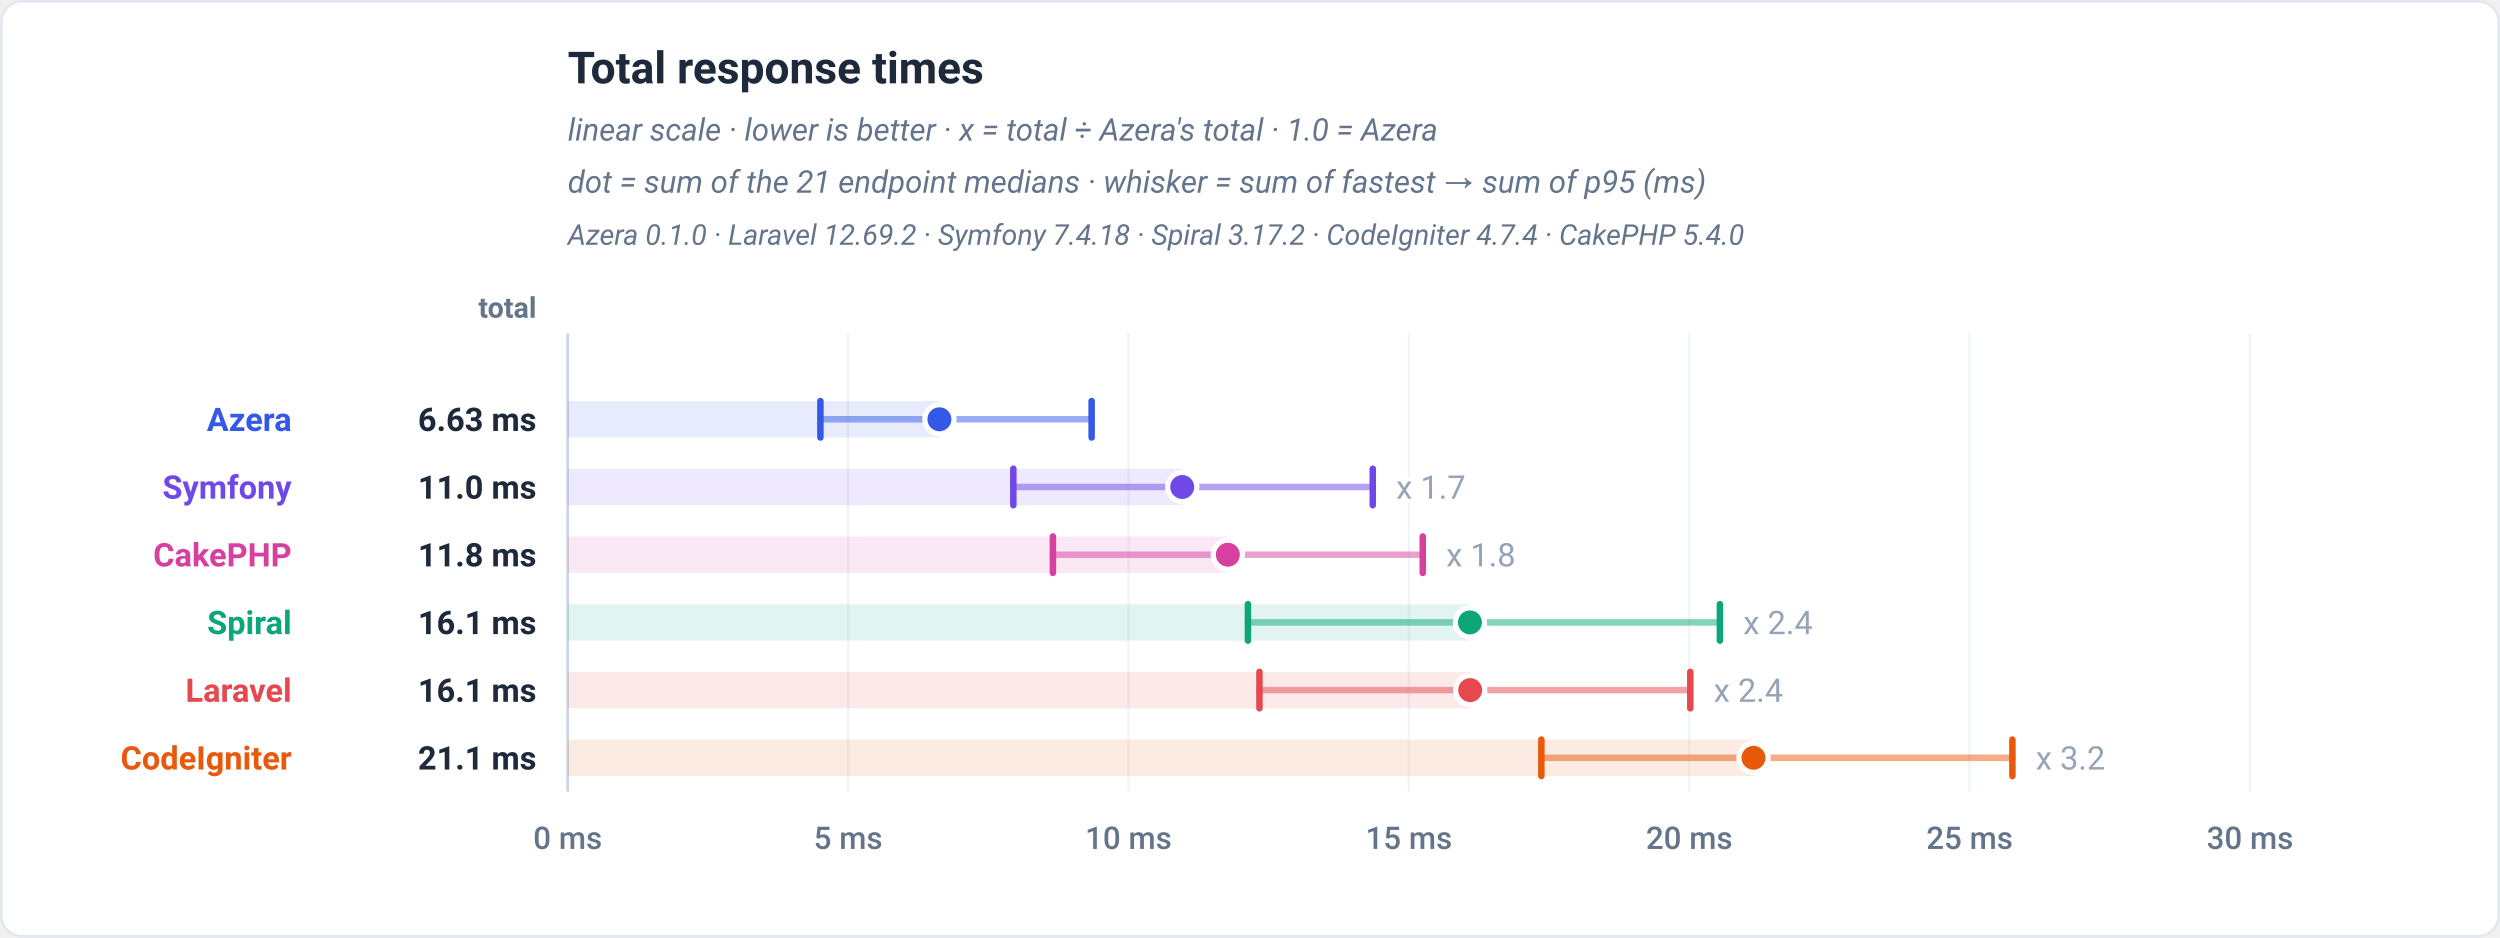
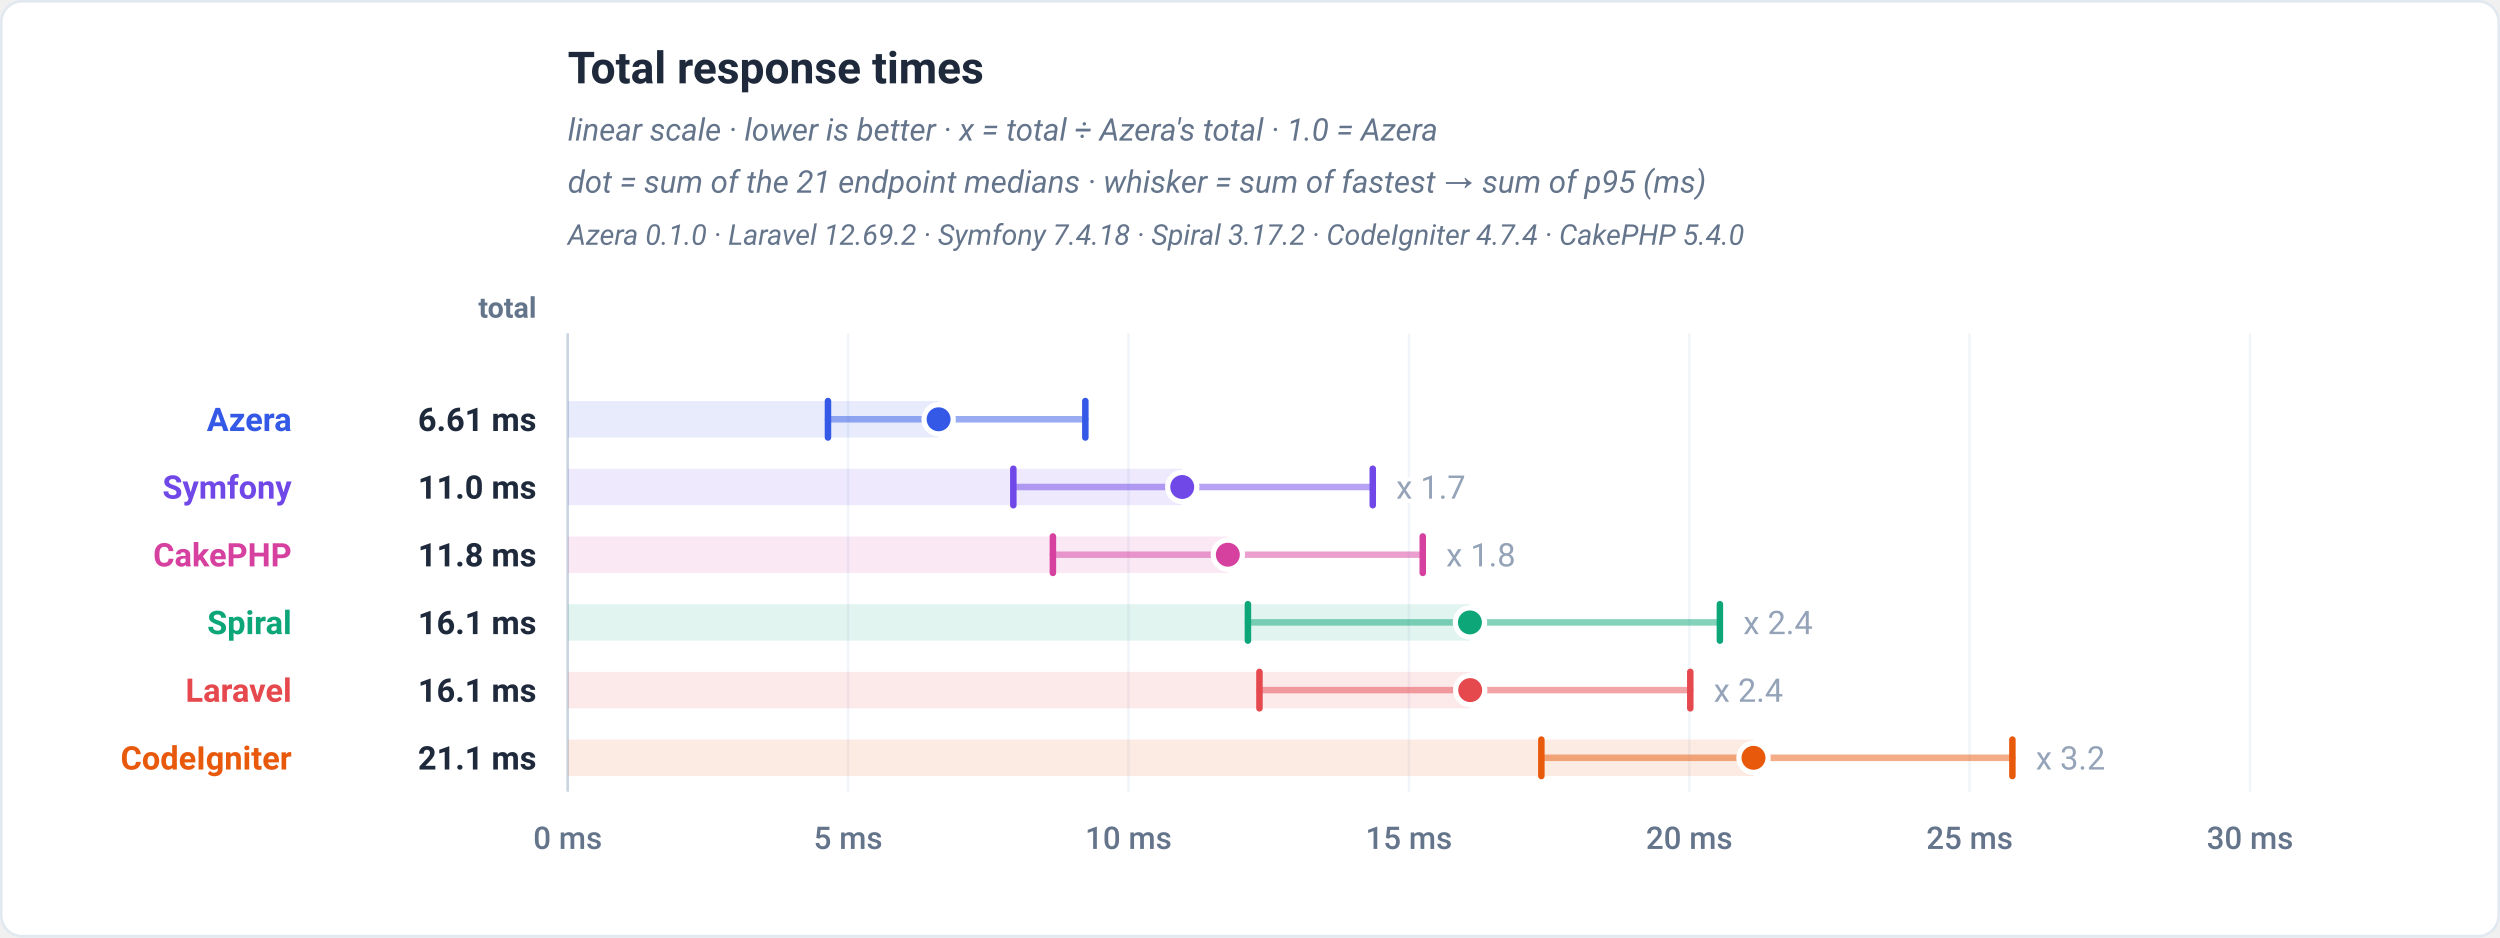
<svg xmlns="http://www.w3.org/2000/svg" viewBox="0 0 960 360" width="960" height="360" role="img" font-family="-apple-system,BlinkMacSystemFont,'Segoe UI',Roboto,Helvetica,Arial,sans-serif">
  <rect x="0.5" y="0.5" width="959" height="359" rx="8" fill="#ffffff" stroke="#e2e8f0" />
  <text x="218" y="32" font-family="-apple-system,BlinkMacSystemFont,'Segoe UI',Roboto,Helvetica,Arial,sans-serif" font-size="17" font-weight="700" fill="#1e293b" text-anchor="start">Total response times</text>
  <text x="218" y="54" font-family="-apple-system,BlinkMacSystemFont,'Segoe UI',Roboto,Helvetica,Arial,sans-serif" font-size="12" font-weight="400" fill="#64748b" text-anchor="start" font-style="italic">linear scale · lower is better · x = total ÷ Azera's total · 1.0 = Azera</text>
  <text x="218" y="74" font-family="-apple-system,BlinkMacSystemFont,'Segoe UI',Roboto,Helvetica,Arial,sans-serif" font-size="12" font-weight="400" fill="#64748b" text-anchor="start" font-style="italic">dot = sum of the 21 endpoint medians · whisker = sum of fastest → sum of p95 (ms)</text>
  <text x="218" y="94" font-family="-apple-system,BlinkMacSystemFont,'Segoe UI',Roboto,Helvetica,Arial,sans-serif" font-size="11" font-weight="400" fill="#64748b" text-anchor="start" font-style="italic">Azera 0.1.0 · Laravel 12.69.2 · Symfony 7.4.18 · Spiral 3.17.2 · CodeIgniter 4.7.4 · CakePHP 5.4.0</text>
  <text x="206" y="122" font-family="-apple-system,BlinkMacSystemFont,'Segoe UI',Roboto,Helvetica,Arial,sans-serif" font-size="11" font-weight="600" fill="#64748b" text-anchor="end">total</text>
  <line x1="218" y1="128" x2="218" y2="304" stroke="#f1f5f9" stroke-width="1" />
  <text x="218" y="326" font-family="-apple-system,BlinkMacSystemFont,'Segoe UI',Roboto,Helvetica,Arial,sans-serif" font-size="12" font-weight="500" fill="#64748b" text-anchor="middle">0 ms</text>
  <line x1="325.67" y1="128" x2="325.67" y2="304" stroke="#f1f5f9" stroke-width="1" />
  <text x="325.67" y="326" font-family="-apple-system,BlinkMacSystemFont,'Segoe UI',Roboto,Helvetica,Arial,sans-serif" font-size="12" font-weight="500" fill="#64748b" text-anchor="middle">5 ms</text>
  <line x1="433.33" y1="128" x2="433.33" y2="304" stroke="#f1f5f9" stroke-width="1" />
  <text x="433.33" y="326" font-family="-apple-system,BlinkMacSystemFont,'Segoe UI',Roboto,Helvetica,Arial,sans-serif" font-size="12" font-weight="500" fill="#64748b" text-anchor="middle">10 ms</text>
  <line x1="541" y1="128" x2="541" y2="304" stroke="#f1f5f9" stroke-width="1" />
  <text x="541" y="326" font-family="-apple-system,BlinkMacSystemFont,'Segoe UI',Roboto,Helvetica,Arial,sans-serif" font-size="12" font-weight="500" fill="#64748b" text-anchor="middle">15 ms</text>
  <line x1="648.67" y1="128" x2="648.67" y2="304" stroke="#f1f5f9" stroke-width="1" />
  <text x="648.67" y="326" font-family="-apple-system,BlinkMacSystemFont,'Segoe UI',Roboto,Helvetica,Arial,sans-serif" font-size="12" font-weight="500" fill="#64748b" text-anchor="middle">20 ms</text>
  <line x1="756.33" y1="128" x2="756.33" y2="304" stroke="#f1f5f9" stroke-width="1" />
  <text x="756.33" y="326" font-family="-apple-system,BlinkMacSystemFont,'Segoe UI',Roboto,Helvetica,Arial,sans-serif" font-size="12" font-weight="500" fill="#64748b" text-anchor="middle">25 ms</text>
  <line x1="864" y1="128" x2="864" y2="304" stroke="#f1f5f9" stroke-width="1" />
  <text x="864" y="326" font-family="-apple-system,BlinkMacSystemFont,'Segoe UI',Roboto,Helvetica,Arial,sans-serif" font-size="12" font-weight="500" fill="#64748b" text-anchor="middle">30 ms</text>
  <line x1="218" y1="128" x2="218" y2="304" stroke="#cbd5e1" stroke-width="1" />
-   <rect x="218" y="154" width="142.73" height="14" fill="#3459e6" fill-opacity="0.12" />
-   <line x1="315.03" y1="161" x2="419.19" y2="161" stroke="#3459e6" stroke-width="2.5" stroke-linecap="round" opacity="0.5" />
-   <line x1="315.03" y1="154" x2="315.03" y2="168" stroke="#3459e6" stroke-width="2.5" stroke-linecap="round" />
-   <line x1="419.19" y1="154" x2="419.19" y2="168" stroke="#3459e6" stroke-width="2.5" stroke-linecap="round" />
-   <circle cx="360.73" cy="161" r="5.6" fill="#3459e6" stroke="#ffffff" stroke-width="2" />
+   <rect x="218" y="154" width="142.42" height="14" fill="#3459e6" fill-opacity="0.12" />
+   <line x1="317.94" y1="161" x2="416.77" y2="161" stroke="#3459e6" stroke-width="2.5" stroke-linecap="round" opacity="0.5" />
+   <line x1="317.94" y1="154" x2="317.94" y2="168" stroke="#3459e6" stroke-width="2.5" stroke-linecap="round" />
+   <line x1="416.77" y1="154" x2="416.77" y2="168" stroke="#3459e6" stroke-width="2.5" stroke-linecap="round" />
+   <circle cx="360.42" cy="161" r="5.6" fill="#3459e6" stroke="#ffffff" stroke-width="2" />
  <text x="112" y="165.5" font-family="-apple-system,BlinkMacSystemFont,'Segoe UI',Roboto,Helvetica,Arial,sans-serif" font-size="12.5" font-weight="700" fill="#3459e6" text-anchor="end">Azera</text>
-   <text x="206" y="165.5" font-family="-apple-system,BlinkMacSystemFont,'Segoe UI',Roboto,Helvetica,Arial,sans-serif" font-size="12.5" font-weight="700" fill="#1e293b" text-anchor="end">6.63 ms</text>
+   <text x="206" y="165.5" font-family="-apple-system,BlinkMacSystemFont,'Segoe UI',Roboto,Helvetica,Arial,sans-serif" font-size="12.5" font-weight="700" fill="#1e293b" text-anchor="end">6.61 ms</text>
  <rect x="218" y="180" width="235.97" height="14" fill="#7048e8" fill-opacity="0.12" />
  <line x1="389.12" y1="187" x2="527.14" y2="187" stroke="#7048e8" stroke-width="2.5" stroke-linecap="round" opacity="0.5" />
  <line x1="389.12" y1="180" x2="389.12" y2="194" stroke="#7048e8" stroke-width="2.5" stroke-linecap="round" />
  <line x1="527.14" y1="180" x2="527.14" y2="194" stroke="#7048e8" stroke-width="2.5" stroke-linecap="round" />
  <circle cx="453.97" cy="187" r="5.6" fill="#7048e8" stroke="#ffffff" stroke-width="2" />
  <text x="536.14" y="191.5" font-family="-apple-system,BlinkMacSystemFont,'Segoe UI',Roboto,Helvetica,Arial,sans-serif" font-size="12.5" font-weight="400" fill="#94a3b8" text-anchor="start" stroke="#ffffff" stroke-width="3" paint-order="stroke" stroke-linejoin="round">x 1.7</text>
  <text x="112" y="191.5" font-family="-apple-system,BlinkMacSystemFont,'Segoe UI',Roboto,Helvetica,Arial,sans-serif" font-size="12.5" font-weight="700" fill="#7048e8" text-anchor="end">Symfony</text>
  <text x="206" y="191.5" font-family="-apple-system,BlinkMacSystemFont,'Segoe UI',Roboto,Helvetica,Arial,sans-serif" font-size="12.5" font-weight="700" fill="#1e293b" text-anchor="end">11.0 ms</text>
  <rect x="218" y="206" width="253.49" height="14" fill="#d6409f" fill-opacity="0.12" />
  <line x1="404.31" y1="213" x2="546.34" y2="213" stroke="#d6409f" stroke-width="2.5" stroke-linecap="round" opacity="0.5" />
  <line x1="404.31" y1="206" x2="404.31" y2="220" stroke="#d6409f" stroke-width="2.5" stroke-linecap="round" />
  <line x1="546.34" y1="206" x2="546.34" y2="220" stroke="#d6409f" stroke-width="2.5" stroke-linecap="round" />
  <circle cx="471.49" cy="213" r="5.6" fill="#d6409f" stroke="#ffffff" stroke-width="2" />
  <text x="555.34" y="217.5" font-family="-apple-system,BlinkMacSystemFont,'Segoe UI',Roboto,Helvetica,Arial,sans-serif" font-size="12.5" font-weight="400" fill="#94a3b8" text-anchor="start" stroke="#ffffff" stroke-width="3" paint-order="stroke" stroke-linejoin="round">x 1.8</text>
  <text x="112" y="217.5" font-family="-apple-system,BlinkMacSystemFont,'Segoe UI',Roboto,Helvetica,Arial,sans-serif" font-size="12.5" font-weight="700" fill="#d6409f" text-anchor="end">CakePHP</text>
  <text x="206" y="217.5" font-family="-apple-system,BlinkMacSystemFont,'Segoe UI',Roboto,Helvetica,Arial,sans-serif" font-size="12.5" font-weight="700" fill="#1e293b" text-anchor="end">11.8 ms</text>
  <rect x="218" y="232" width="346.45" height="14" fill="#0ca678" fill-opacity="0.12" />
  <line x1="479.2" y1="239" x2="660.44" y2="239" stroke="#0ca678" stroke-width="2.5" stroke-linecap="round" opacity="0.5" />
  <line x1="479.2" y1="232" x2="479.2" y2="246" stroke="#0ca678" stroke-width="2.5" stroke-linecap="round" />
  <line x1="660.44" y1="232" x2="660.44" y2="246" stroke="#0ca678" stroke-width="2.5" stroke-linecap="round" />
  <circle cx="564.45" cy="239" r="5.6" fill="#0ca678" stroke="#ffffff" stroke-width="2" />
  <text x="669.44" y="243.5" font-family="-apple-system,BlinkMacSystemFont,'Segoe UI',Roboto,Helvetica,Arial,sans-serif" font-size="12.5" font-weight="400" fill="#94a3b8" text-anchor="start" stroke="#ffffff" stroke-width="3" paint-order="stroke" stroke-linejoin="round">x 2.4</text>
  <text x="112" y="243.5" font-family="-apple-system,BlinkMacSystemFont,'Segoe UI',Roboto,Helvetica,Arial,sans-serif" font-size="12.5" font-weight="700" fill="#0ca678" text-anchor="end">Spiral</text>
  <text x="206" y="243.5" font-family="-apple-system,BlinkMacSystemFont,'Segoe UI',Roboto,Helvetica,Arial,sans-serif" font-size="12.5" font-weight="700" fill="#1e293b" text-anchor="end">16.1 ms</text>
  <rect x="218" y="258" width="346.55" height="14" fill="#e5484d" fill-opacity="0.12" />
  <line x1="483.63" y1="265" x2="649.07" y2="265" stroke="#e5484d" stroke-width="2.5" stroke-linecap="round" opacity="0.5" />
  <line x1="483.63" y1="258" x2="483.63" y2="272" stroke="#e5484d" stroke-width="2.5" stroke-linecap="round" />
  <line x1="649.07" y1="258" x2="649.07" y2="272" stroke="#e5484d" stroke-width="2.5" stroke-linecap="round" />
  <circle cx="564.55" cy="265" r="5.6" fill="#e5484d" stroke="#ffffff" stroke-width="2" />
  <text x="658.07" y="269.5" font-family="-apple-system,BlinkMacSystemFont,'Segoe UI',Roboto,Helvetica,Arial,sans-serif" font-size="12.5" font-weight="400" fill="#94a3b8" text-anchor="start" stroke="#ffffff" stroke-width="3" paint-order="stroke" stroke-linejoin="round">x 2.4</text>
  <text x="112" y="269.5" font-family="-apple-system,BlinkMacSystemFont,'Segoe UI',Roboto,Helvetica,Arial,sans-serif" font-size="12.5" font-weight="700" fill="#e5484d" text-anchor="end">Laravel</text>
  <text x="206" y="269.5" font-family="-apple-system,BlinkMacSystemFont,'Segoe UI',Roboto,Helvetica,Arial,sans-serif" font-size="12.5" font-weight="700" fill="#1e293b" text-anchor="end">16.1 ms</text>
  <rect x="218" y="284" width="455.34" height="14" fill="#e8590c" fill-opacity="0.12" />
  <line x1="591.88" y1="291" x2="772.76" y2="291" stroke="#e8590c" stroke-width="2.5" stroke-linecap="round" opacity="0.5" />
  <line x1="591.88" y1="284" x2="591.88" y2="298" stroke="#e8590c" stroke-width="2.5" stroke-linecap="round" />
  <line x1="772.76" y1="284" x2="772.76" y2="298" stroke="#e8590c" stroke-width="2.5" stroke-linecap="round" />
  <circle cx="673.34" cy="291" r="5.6" fill="#e8590c" stroke="#ffffff" stroke-width="2" />
  <text x="781.76" y="295.5" font-family="-apple-system,BlinkMacSystemFont,'Segoe UI',Roboto,Helvetica,Arial,sans-serif" font-size="12.5" font-weight="400" fill="#94a3b8" text-anchor="start" stroke="#ffffff" stroke-width="3" paint-order="stroke" stroke-linejoin="round">x 3.2</text>
  <text x="112" y="295.5" font-family="-apple-system,BlinkMacSystemFont,'Segoe UI',Roboto,Helvetica,Arial,sans-serif" font-size="12.5" font-weight="700" fill="#e8590c" text-anchor="end">CodeIgniter</text>
  <text x="206" y="295.5" font-family="-apple-system,BlinkMacSystemFont,'Segoe UI',Roboto,Helvetica,Arial,sans-serif" font-size="12.5" font-weight="700" fill="#1e293b" text-anchor="end">21.1 ms</text>
</svg>
